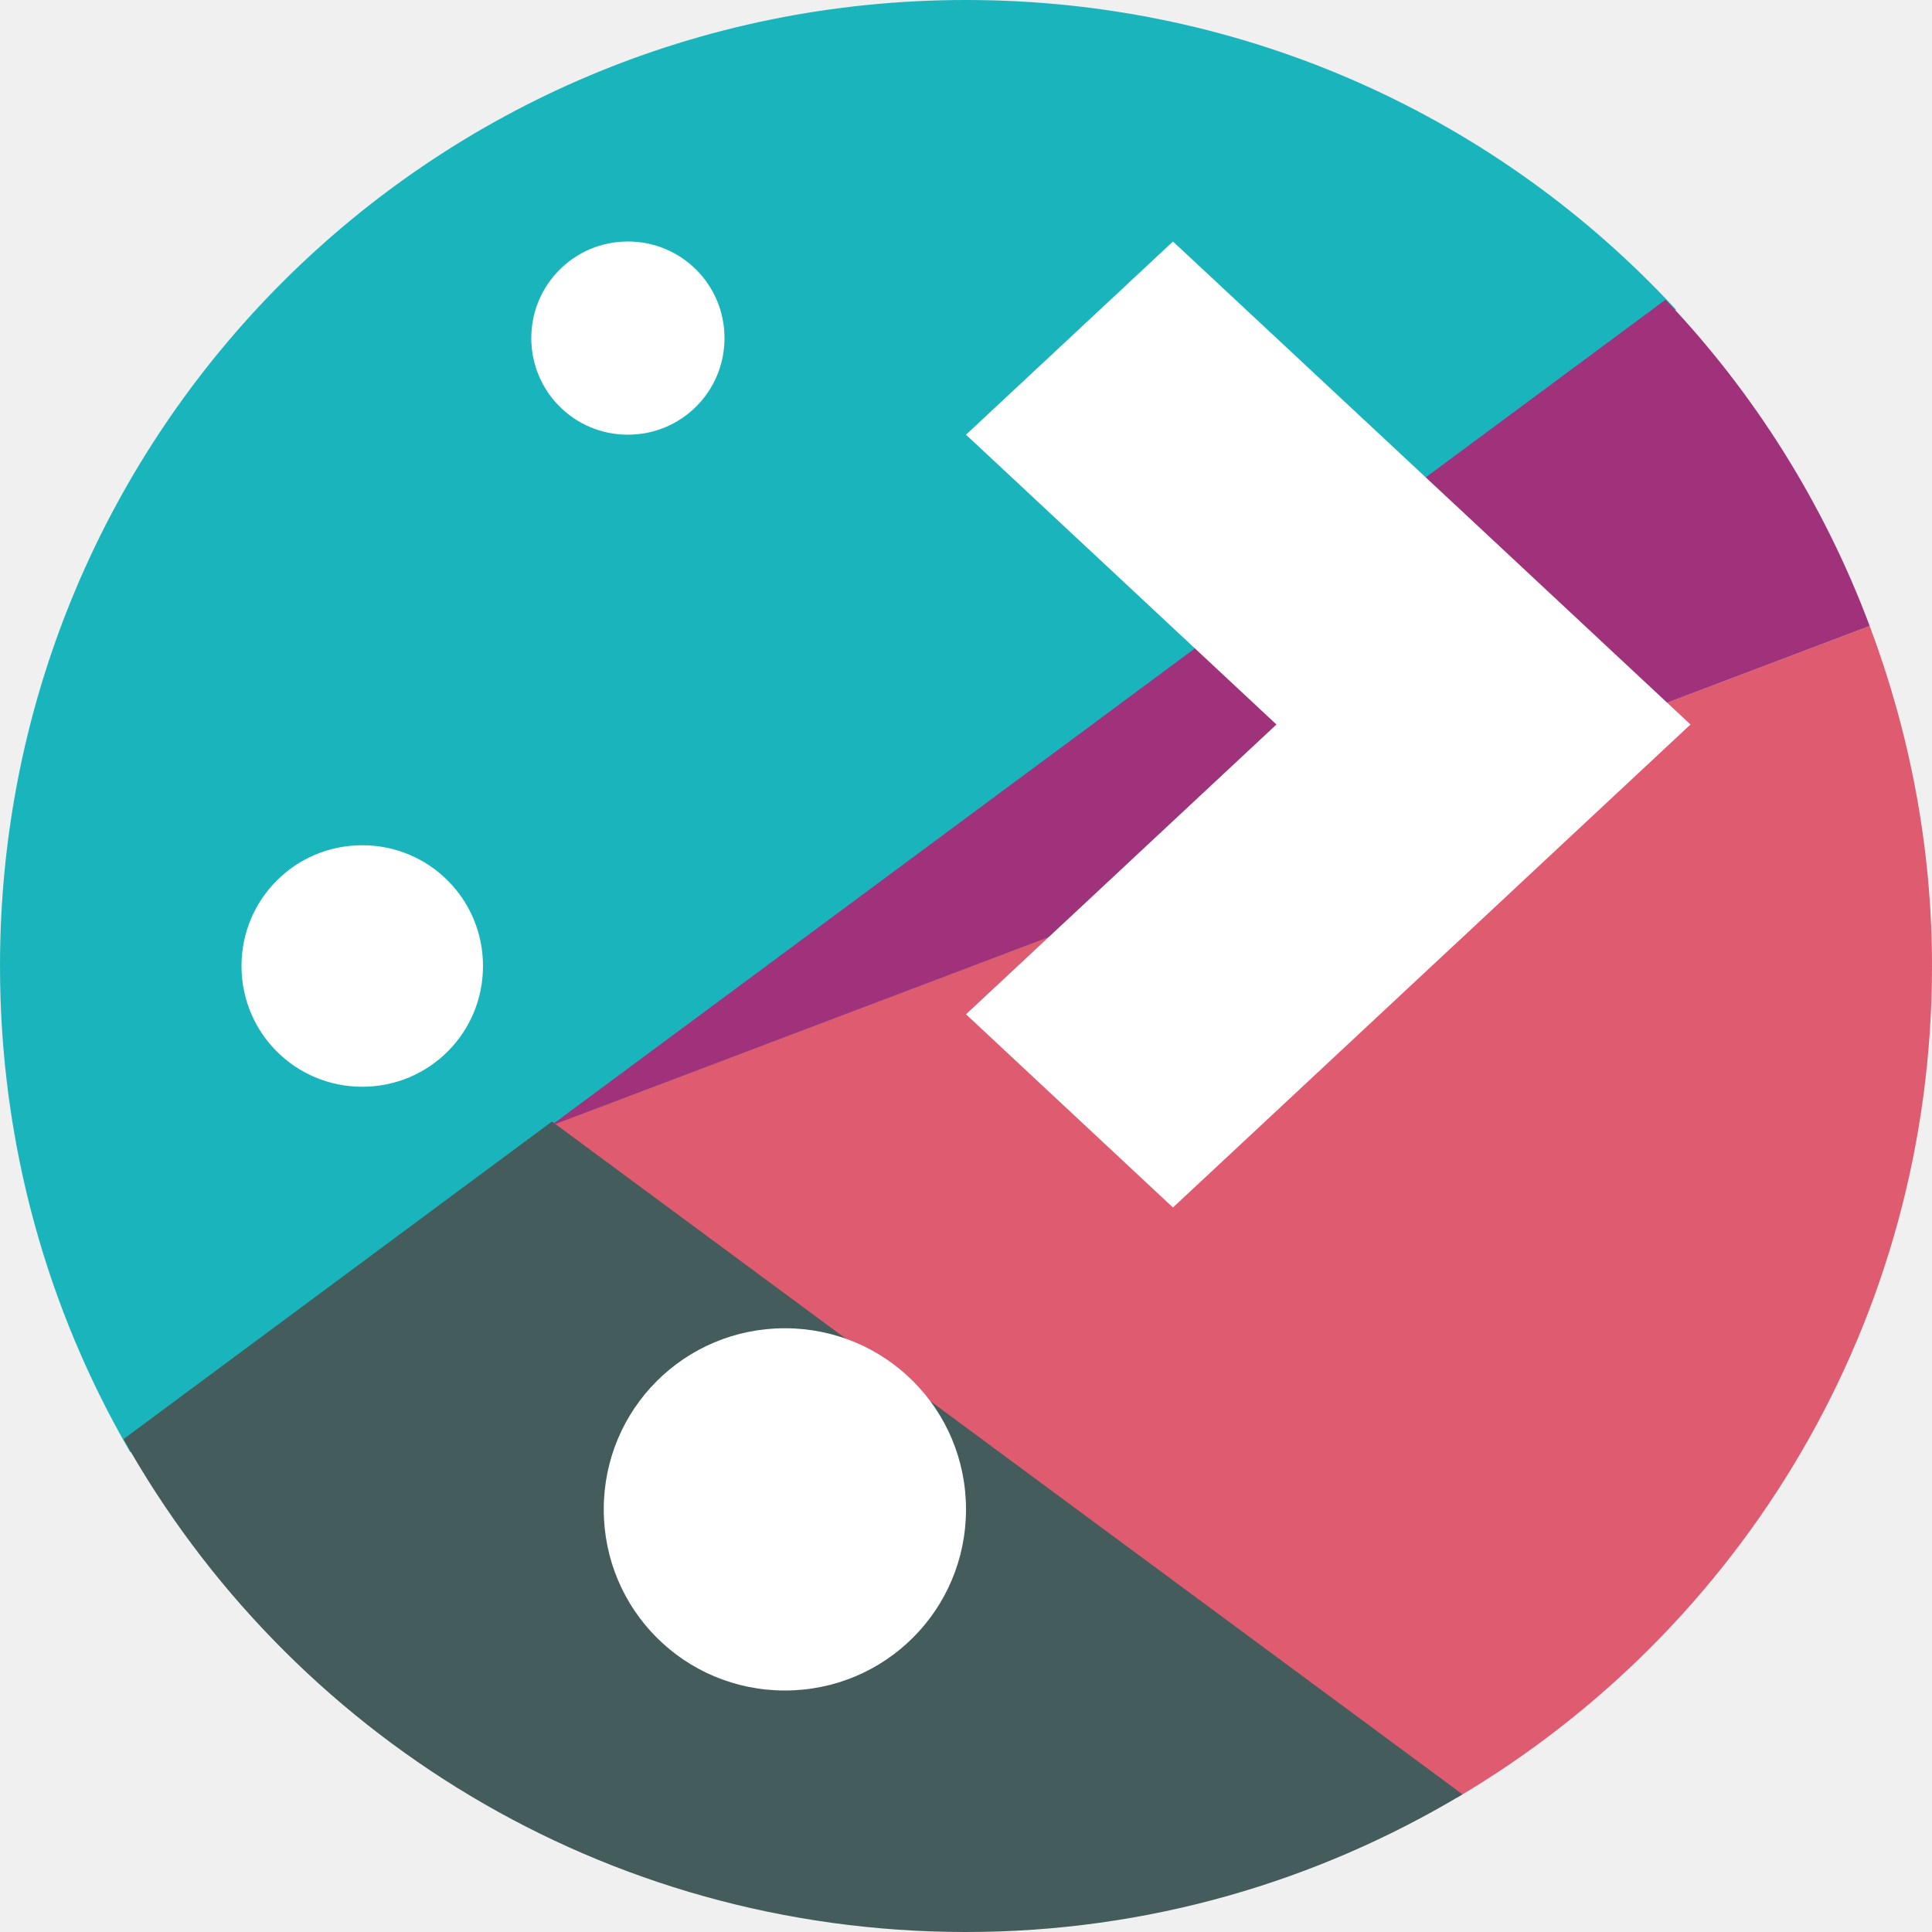
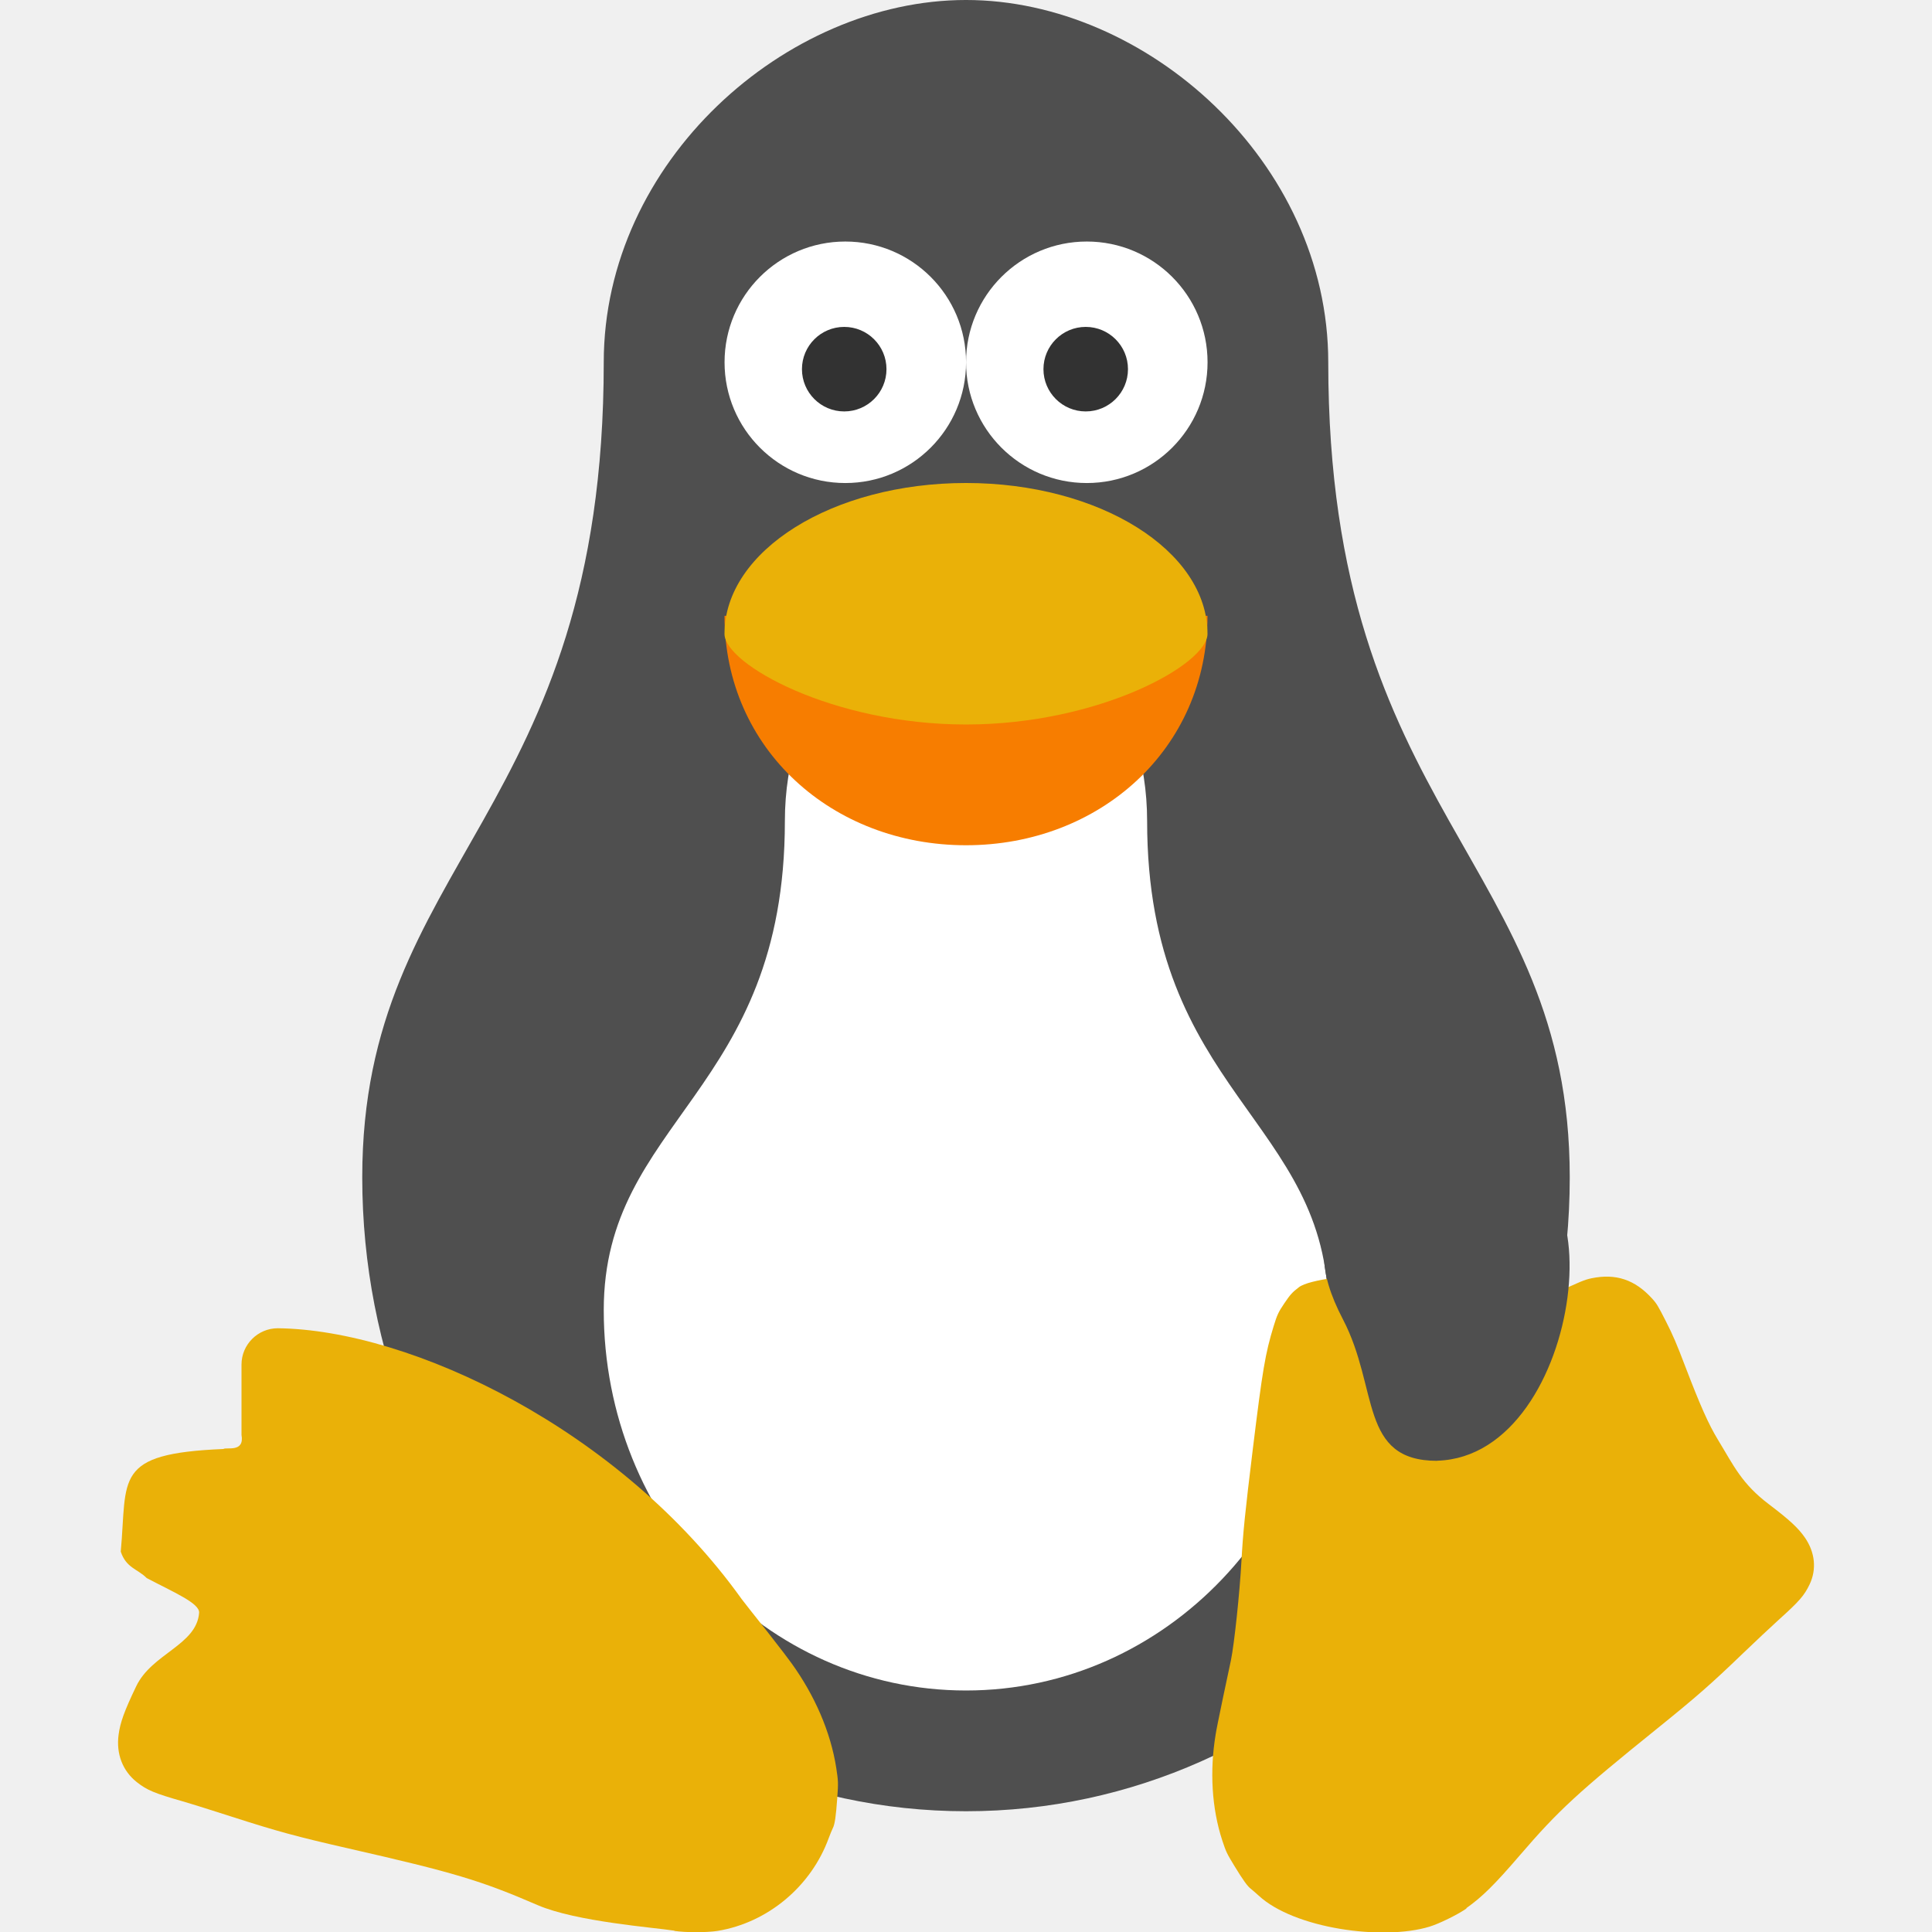
- <svg xmlns="http://www.w3.org/2000/svg" width="16" height="16" version="1">
-   <path style="fill:#1ab5bc" d="M 8,0 C 3.568,0 0,3.568 0,8 0,9.47 0.392,10.844 1.078,12.025 9.338,12.312 13.6,3.2 13.879,2.563 12.419,0.985 10.329,0 8,0 Z" />
-   <path style="fill:#df5b6f" d="M 15.484,5.184 4.558,9.323 12.067,14.887 C 14.422,13.498 16,10.943 16,8 16,7.006 15.812,6.06 15.484,5.184 Z" />
-   <path style="fill:#445c5c" d="M 4.571,9.288 1.023,11.918 C 2.39,14.356 4.994,16 8,16 c 1.508,0 2.91,-0.42 4.112,-1.14 z" />
-   <path style="fill:#9f327b" d="M 13.793,2.482 4.559,9.324 15.484,5.184 C 15.103,4.168 14.526,3.252 13.793,2.482 Z" />
-   <path style="fill:#ffffff" d="M 5.2,2 C 4.757,2 4.4,2.357 4.4,2.8 4.4,3.243 4.757,3.6 5.2,3.6 5.643,3.6 6,3.243 6,2.8 6,2.357 5.643,2 5.2,2 Z" />
-   <path style="fill:#ffffff" d="M 9.714,2 8,3.6 10.571,6 8,8.4 9.714,10 12.286,7.6 14,6 12.286,4.4 Z" />
-   <path style="fill:#ffffff" d="M 3,7 C 2.446,7 2,7.446 2,8 2,8.554 2.446,9 3,9 3.554,9 4,8.554 4,8 4,7.446 3.554,7 3,7 Z" />
-   <path style="fill:#ffffff" d="M 6.5,11 C 5.669,11 5,11.669 5,12.5 5,13.331 5.669,14 6.5,14 7.331,14 8,13.331 8,12.5 8,11.669 7.331,11 6.5,11 Z" />
+ <svg xmlns="http://www.w3.org/2000/svg" width="16" height="16" version="1.1">
+   <g transform="translate(0,-1036.362)">
+     <path style="fill:#4f4f4f" d="m 8,1036.362 c -1.492,0 -3,1.338 -3,3 0,3.75 -2,4.125 -2,6.75 0,2.9 2.239,5.25 5,5.25 2.761,0 5,-2.35 5,-5.25 0,-2.625 -2,-3 -2,-6.75 0,-1.662 -1.508,-3 -3,-3 z" />
+     <path style="fill:#ffffff" d="m 8,1041.362 c -0.895,0 -1.5,0.803 -1.5,1.8 0,2.25 -1.5,2.475 -1.5,4.05 0,1.74 1.343,3.15 3,3.15 1.657,0 3,-1.41 3,-3.15 0,-1.575 -1.5,-1.8 -1.5,-4.05 0,-0.997 -0.605,-1.8 -1.5,-1.8 z" />
+     <path style="fill:#eab108" transform="translate(0,1036.362)" d="M 2.301,11 C 2.135,11 2,11.135 2,11.301 l 0,0.582 C 2.027,12.033 1.873,11.982 1.85,12 0.934,12.038 1.056,12.239 1,12.85 c 0.046,0.137 0.139,0.142 0.215,0.219 0.222,0.117 0.439,0.208 0.434,0.287 -0.02,0.268 -0.391,0.337 -0.521,0.609 -0.098,0.204 -0.133,0.301 -0.146,0.402 -0.021,0.158 0.034,0.299 0.15,0.391 0.086,0.068 0.147,0.093 0.381,0.16 0.086,0.025 0.269,0.083 0.406,0.127 0.376,0.121 0.537,0.165 0.971,0.264 0.869,0.198 1.09,0.264 1.564,0.469 0.319,0.137 0.966,0.185 1.131,0.211 l 0,0.002 c 0.094,0.014 0.269,0.014 0.357,0 0.417,-0.068 0.777,-0.37 0.922,-0.771 0.011,-0.031 0.027,-0.067 0.033,-0.08 0.017,-0.033 0.026,-0.099 0.037,-0.252 0.009,-0.12 0.008,-0.139 -0.008,-0.244 C 6.879,14.341 6.746,14.04 6.557,13.777 6.545,13.759 6.454,13.639 6.354,13.512 6.253,13.385 6.158,13.264 6.143,13.244 5.138,11.838 3.405,11.013 2.301,11 Z" />
+     <path style="fill:#eab108" d="m 12.144,1052.164 c 0.129,-0.091 0.232,-0.192 0.445,-0.44 0.317,-0.369 0.478,-0.517 1.134,-1.046 0.327,-0.264 0.446,-0.368 0.715,-0.627 0.098,-0.094 0.229,-0.217 0.292,-0.274 0.171,-0.154 0.212,-0.201 0.256,-0.293 0.06,-0.125 0.046,-0.266 -0.039,-0.389 -0.055,-0.079 -0.126,-0.145 -0.296,-0.274 -0.228,-0.172 -0.293,-0.321 -0.424,-0.536 -0.077,-0.127 -0.145,-0.279 -0.269,-0.603 -0.073,-0.192 -0.103,-0.262 -0.162,-0.378 -0.064,-0.126 -0.077,-0.148 -0.115,-0.189 -0.142,-0.156 -0.3,-0.208 -0.5,-0.167 -0.058,0.012 -0.092,0.026 -0.334,0.139 -0.151,0.07 -0.286,0.13 -0.308,0.135 -0.115,0.028 -0.21,0.026 -0.313,0 -0.099,-0.029 -0.177,0.01 -0.342,-0.101 -0.113,-0.074 -0.234,-0.166 -0.32,-0.19 -0.12,-0.033 -0.12,-0.033 -0.232,-0.021 -0.108,0.013 -0.488,0.044 -0.576,0.113 -0.056,0.043 -0.072,0.062 -0.12,0.133 -0.049,0.072 -0.06,0.097 -0.088,0.188 -0.07,0.229 -0.092,0.36 -0.173,1.021 -0.064,0.524 -0.081,0.689 -0.094,0.927 -0.014,0.258 -0.059,0.684 -0.087,0.82 -0.005,0.023 -0.034,0.163 -0.066,0.311 -0.031,0.148 -0.059,0.286 -0.061,0.306 -0.049,0.298 -0.033,0.606 0.056,0.877 0.031,0.094 0.039,0.109 0.098,0.206 0.075,0.123 0.111,0.173 0.14,0.194 0.011,0.01 0.04,0.033 0.062,0.054 0.295,0.274 1.03,0.375 1.415,0.258 0.082,-0.025 0.232,-0.099 0.306,-0.15 z" />
+     <g transform="translate(0.3414598,-0.2927072)">
+       <circle style="fill:#ffffff" cx="6.659" cy="1039.655" r="1" />
+       <circle style="fill:#323232" cx="6.65" cy="1039.712" r=".35" />
+     </g>
+     <path style="fill:#f77d00" d="m 10,1041.462 c 0,1.105 -0.895,1.9 -2,1.9 -1.105,0 -2,-0.795 -2,-1.9 z" />
+     <g transform="translate(2.34146,-0.2927072)">
+       <circle style="fill:#ffffff" cx="6.659" cy="1039.655" r="1" />
+       <circle style="fill:#323232" cx="6.65" cy="1039.712" r=".35" />
+     </g>
+     <path style="fill:#eab108" d="m 10,1041.612 c 0,0.25 -0.895,0.75 -2,0.75 -1.105,0 -2,-0.5 -2,-0.75 0,-0.69 0.895,-1.25 2,-1.25 1.105,0 2,0.56 2,1.25 z" />
+     <path style="fill:#4f4f4f" d="m 11.902,1048.46 c -0.647,0 -0.481,-0.598 -0.78,-1.171 -0.427,-0.816 0.045,-1.112 1.171,-1.171 1.121,-0.448 0.844,2.304 -0.39,2.341 z" />
+   </g>
</svg>
